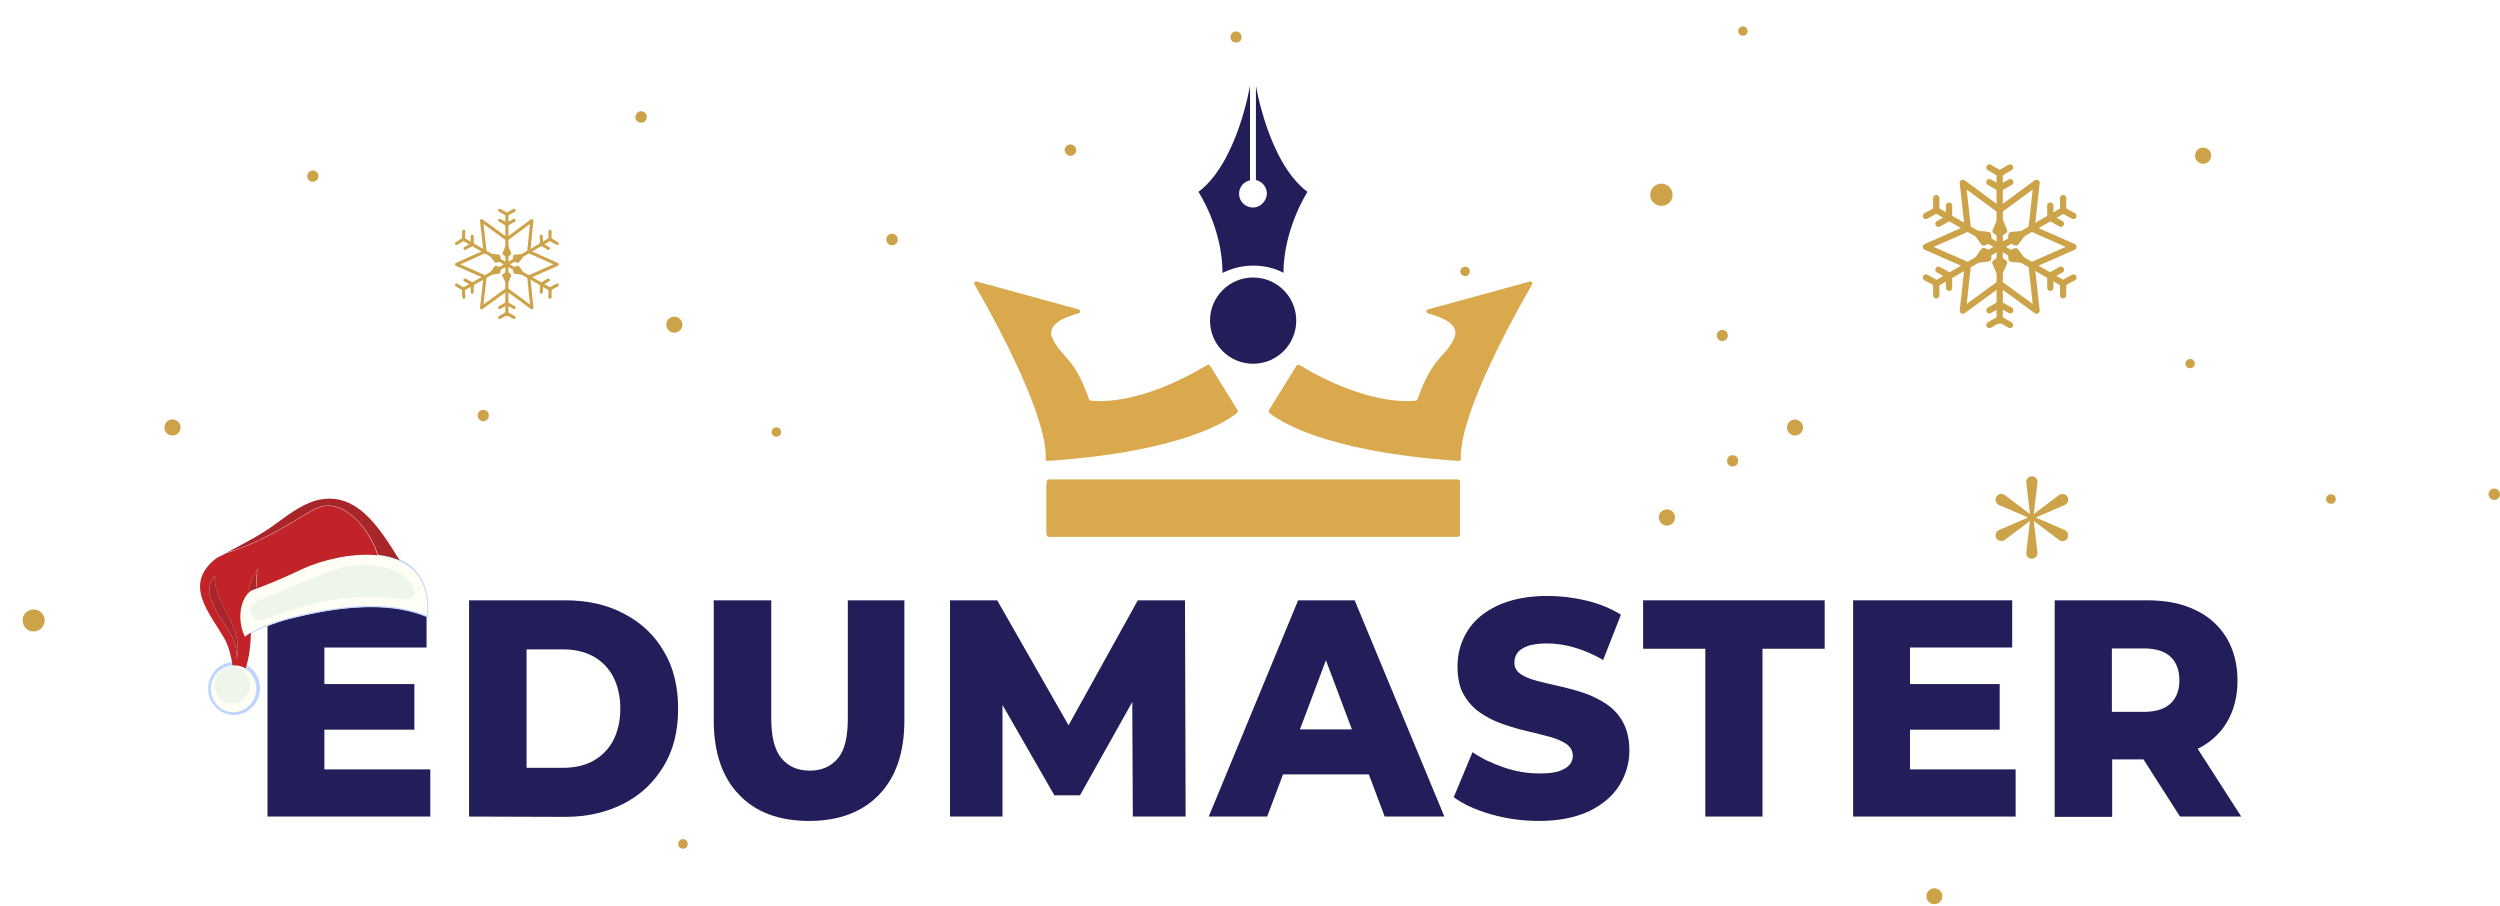
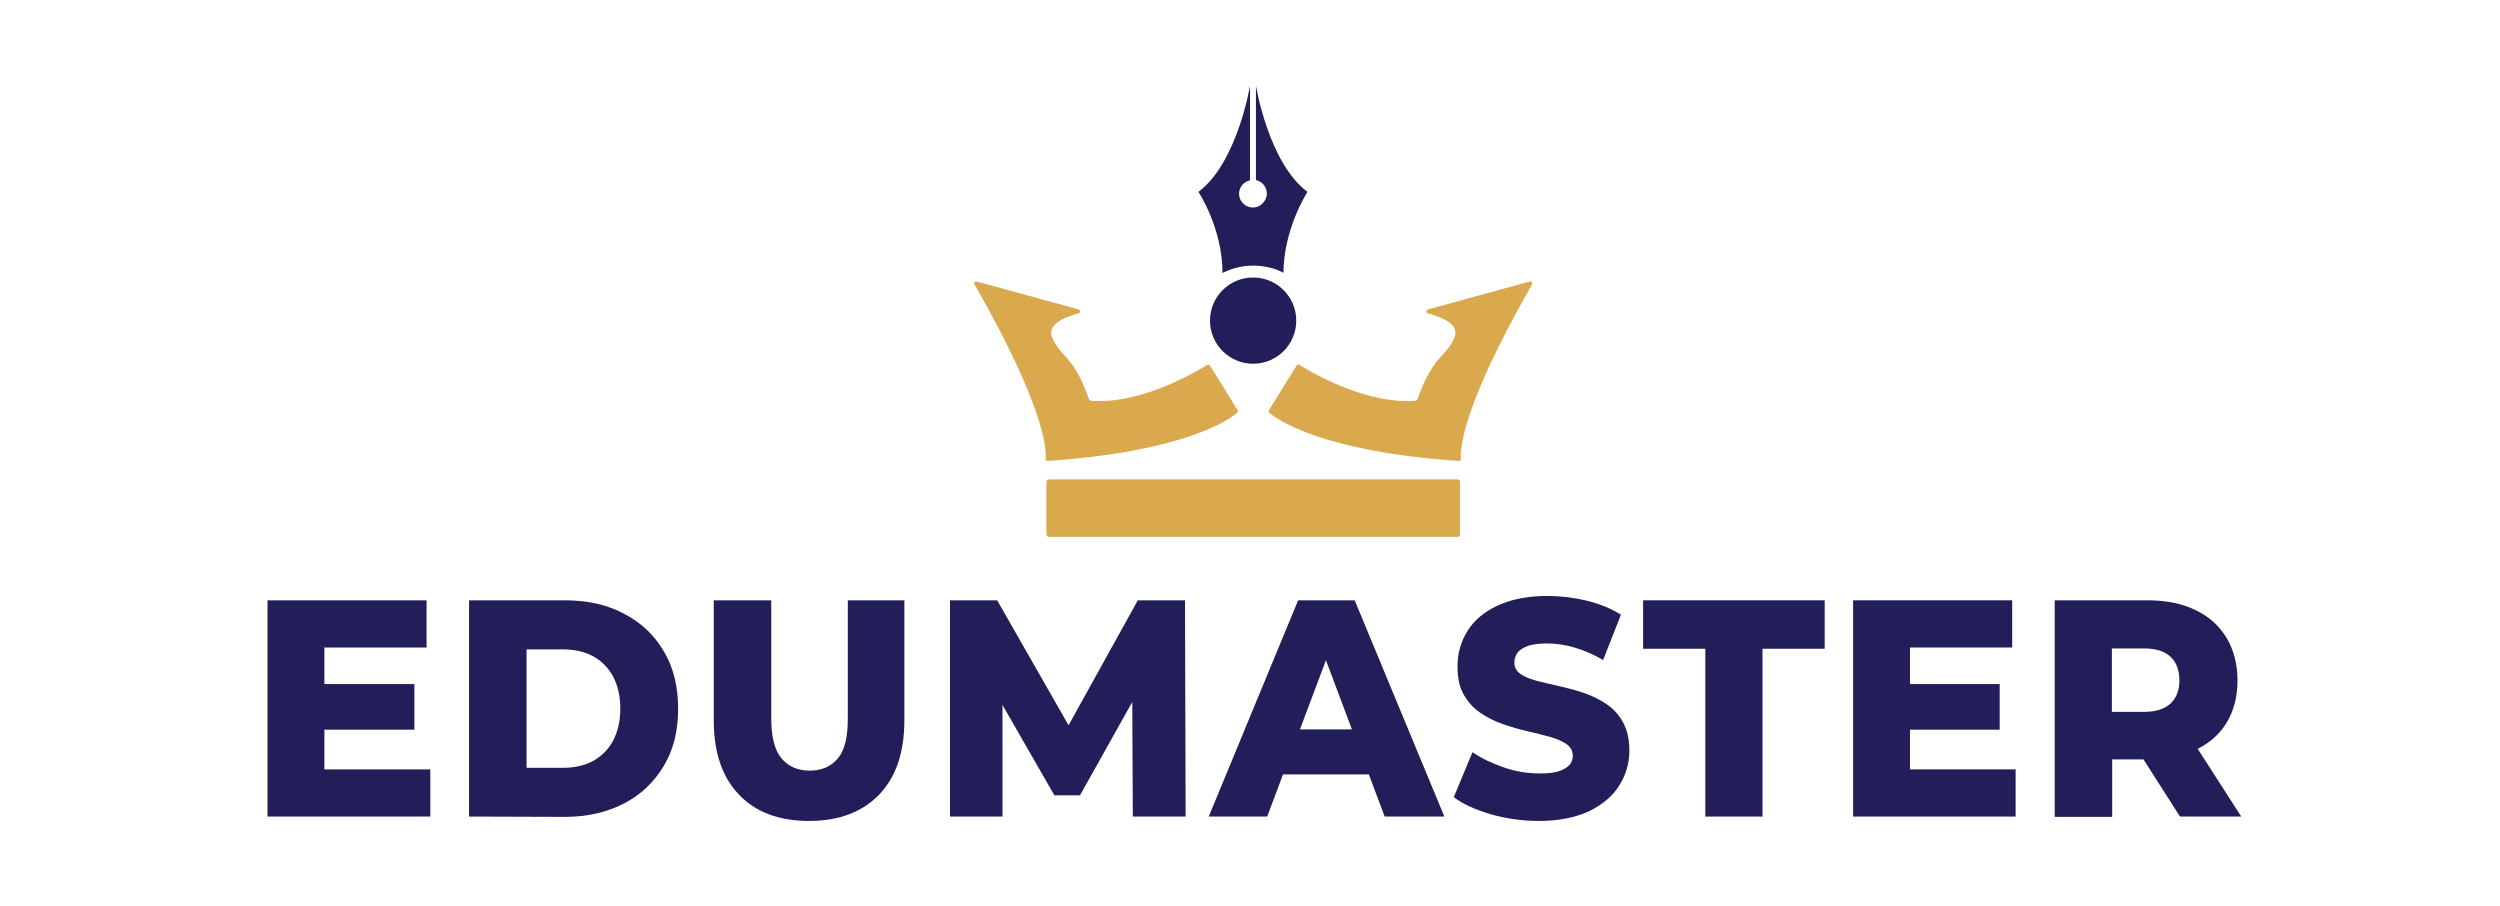
<svg xmlns="http://www.w3.org/2000/svg" version="1.1" id="Layer_1" x="0px" y="0px" viewBox="0 0 800 289.8" style="enable-background:new 0 0 800 289.8;" xml:space="preserve">
  <style type="text/css">
	.st0{fill:#221E59;}
	.st1{fill:#DAA84D;}
- 	.st2{fill:#FFFEF4;}
- 	.st3{fill:#BFD4FF;}
- 	.st4{fill:#EEF6EC;}
- 	.st5{fill:#A8262A;}
- 	.st6{fill:#C12328;}
- 	.st7{fill:none;stroke:#CDA349;stroke-width:2;stroke-linecap:round;stroke-linejoin:round;stroke-miterlimit:10;}
- 	.st8{fill:none;stroke:#CDA349;stroke-linecap:round;stroke-linejoin:round;stroke-miterlimit:10;}
- 	.st9{fill:#CDA349;}
</style>
  <g>
    <g>
      <path class="st0" d="M103.8,246.2h33.9v15.1H85.6v-69.2h50.9v15.1h-32.7V246.2z M102.5,218.9h30.1v14.6h-30.1    C102.5,233.5,102.5,218.9,102.5,218.9z" />
-       <path class="st0" d="M150.1,261.3v-69.2h30.7c7.2,0,13.5,1.4,18.9,4.3c5.4,2.8,9.7,6.8,12.7,12c3.1,5.1,4.6,11.3,4.6,18.4    s-1.5,13.2-4.6,18.3c-3.1,5.2-7.3,9.2-12.7,12s-11.7,4.3-18.9,4.3L150.1,261.3L150.1,261.3z M168.5,245.7h11.6    c3.7,0,6.9-0.7,9.7-2.2c2.7-1.5,4.9-3.7,6.4-6.5c1.5-2.9,2.3-6.3,2.3-10.2c0-4-0.8-7.4-2.3-10.3c-1.5-2.8-3.7-5-6.4-6.5    c-2.8-1.5-6-2.2-9.7-2.2h-11.6V245.7z" />
+       <path class="st0" d="M150.1,261.3v-69.2h30.7c7.2,0,13.5,1.4,18.9,4.3c5.4,2.8,9.7,6.8,12.7,12c3.1,5.1,4.6,11.3,4.6,18.4    s-1.5,13.2-4.6,18.3c-3.1,5.2-7.3,9.2-12.7,12c-5.4,2.8-11.7,4.3-18.9,4.3L150.1,261.3L150.1,261.3z M168.5,245.7h11.6    c3.7,0,6.9-0.7,9.7-2.2c2.7-1.5,4.9-3.7,6.4-6.5c1.5-2.9,2.3-6.3,2.3-10.2c0-4-0.8-7.4-2.3-10.3c-1.5-2.8-3.7-5-6.4-6.5    c-2.8-1.5-6-2.2-9.7-2.2h-11.6V245.7z" />
      <path class="st0" d="M258.9,262.7c-9.6,0-17.1-2.8-22.4-8.4c-5.4-5.6-8.1-13.5-8.1-23.8v-38.4h18.4v37.8c0,5.9,1.1,10.2,3.3,12.8    s5.2,3.9,9,3.9s6.8-1.3,9-3.9s3.2-6.8,3.2-12.8v-37.8h18.1v38.4c0,10.3-2.7,18.2-8.1,23.8C275.9,259.9,268.4,262.7,258.9,262.7z" />
      <path class="st0" d="M304,261.3v-69.2h15.1l26.9,47.1h-8l26.1-47.1h15.1l0.2,69.2h-16.9l-0.2-41.8h2.9l-19.6,35h-8.2l-20.1-35h3.5    v41.8H304z" />
-       <path class="st0" d="M386.8,261.3l28.6-69.2h18.1l28.7,69.2h-19.1l-22.4-59.6h7.2l-22.4,59.6H386.8L386.8,261.3z M402.5,247.8    l4.7-14.4h31.7l4.7,14.4H402.5z" />
-       <path class="st0" d="M492.5,262.7c-5.3,0-10.4-0.7-15.3-2.1s-8.9-3.2-12-5.5l6-14.4c2.9,2,6.3,3.6,10.1,4.9    c3.8,1.3,7.6,1.9,11.4,1.9c2.5,0,4.6-0.2,6.1-0.7s2.7-1.2,3.4-2c0.7-0.8,1.1-1.8,1.1-2.9c0-1.6-0.7-2.8-2-3.8    c-1.4-0.9-3.1-1.7-5.3-2.3c-2.2-0.6-4.6-1.2-7.2-1.8s-5.3-1.4-7.9-2.3s-5-2.1-7.2-3.6s-3.9-3.4-5.3-5.8s-2-5.5-2-9.1    c0-4.2,1.1-7.9,3.2-11.3c2.1-3.4,5.3-6.1,9.6-8.1c4.3-2,9.6-3.1,15.9-3.1c4.3,0,8.4,0.5,12.6,1.5c4.1,1,7.8,2.5,11,4.5l-5.7,14.5    c-3.1-1.8-6.1-3.1-9.2-4c-3-0.9-6-1.3-8.8-1.3c-2.5,0-4.6,0.3-6.1,0.8c-1.5,0.6-2.7,1.3-3.3,2.2c-0.7,0.9-1,2-1,3.2    c0,1.5,0.7,2.7,2,3.6s3.1,1.6,5.3,2.2c2.2,0.6,4.6,1.1,7.2,1.7s5.3,1.3,7.9,2.2s5,2.1,7.2,3.6s3.9,3.4,5.2,5.8s2,5.4,2,9    c0,4-1.1,7.7-3.2,11.1c-2.1,3.4-5.3,6.1-9.5,8.2C504.2,261.6,498.9,262.7,492.5,262.7z" />
+       <path class="st0" d="M386.8,261.3l28.6-69.2h18.1l28.7,69.2h-19.1l-22.4-59.6h7.2l-22.4,59.6L386.8,261.3L386.8,261.3z     M402.5,247.8l4.7-14.4h31.7l4.7,14.4H402.5z" />
+       <path class="st0" d="M492.5,262.7c-5.3,0-10.4-0.7-15.3-2.1c-4.9-1.4-8.9-3.2-12-5.5l6-14.4c2.9,2,6.3,3.6,10.1,4.9    c3.8,1.3,7.6,1.9,11.4,1.9c2.5,0,4.6-0.2,6.1-0.7s2.7-1.2,3.4-2c0.7-0.8,1.1-1.8,1.1-2.9c0-1.6-0.7-2.8-2-3.8    c-1.4-0.9-3.1-1.7-5.3-2.3c-2.2-0.6-4.6-1.2-7.2-1.8s-5.3-1.4-7.9-2.3s-5-2.1-7.2-3.6s-3.9-3.4-5.3-5.8s-2-5.5-2-9.1    c0-4.2,1.1-7.9,3.2-11.3c2.1-3.4,5.3-6.1,9.6-8.1c4.3-2,9.6-3.1,15.9-3.1c4.3,0,8.4,0.5,12.6,1.5c4.1,1,7.8,2.5,11,4.5l-5.7,14.5    c-3.1-1.8-6.1-3.1-9.2-4c-3-0.9-6-1.3-8.8-1.3c-2.5,0-4.6,0.3-6.1,0.8c-1.5,0.6-2.7,1.3-3.3,2.2c-0.7,0.9-1,2-1,3.2    c0,1.5,0.7,2.7,2,3.6s3.1,1.6,5.3,2.2c2.2,0.6,4.6,1.1,7.2,1.7s5.3,1.3,7.9,2.2s5,2.1,7.2,3.6s3.9,3.4,5.2,5.8s2,5.4,2,9    c0,4-1.1,7.7-3.2,11.1c-2.1,3.4-5.3,6.1-9.5,8.2C504.2,261.6,498.9,262.7,492.5,262.7z" />
      <path class="st0" d="M545.7,261.3v-53.7h-19.9v-15.5h58.1v15.5H564v53.7H545.7z" />
-       <path class="st0" d="M611.1,246.2H645v15.1h-52v-69.2h50.9v15.1h-32.7v39H611.1L611.1,246.2z M609.8,218.9h30.1v14.6h-30.1V218.9z    " />
+       <path class="st0" d="M611.1,246.2H645v15.1h-52v-69.2h50.9v15.1h-32.7v39L611.1,246.2L611.1,246.2z M609.8,218.9h30.1v14.6h-30.1    V218.9z" />
      <path class="st0" d="M657.5,261.3v-69.2h29.7c5.9,0,11,1,15.3,3.1c4.3,2,7.6,5,10,8.9c2.3,3.9,3.5,8.4,3.5,13.7    c0,5.2-1.2,9.7-3.5,13.5s-5.7,6.7-10,8.7s-9.4,3-15.3,3h-19.5l8.2-8.2v26.6h-18.4V261.3z M675.8,236.8l-8.2-9H686    c3.8,0,6.7-0.9,8.6-2.7s2.8-4.3,2.8-7.4c0-3.2-0.9-5.7-2.8-7.5c-1.9-1.8-4.7-2.7-8.6-2.7h-18.4l8.2-9V236.8z M697.6,261.3    l-16.1-25.2H701l16.2,25.2H697.6z" />
    </g>
  </g>
  <g>
    <path class="st1" d="M466.5,170.8h-131c-0.4,0-0.6-0.3-0.6-0.6v-15c0-0.4,0.3-0.6,0.6-0.6h131c0.4,0,0.6,0.3,0.6,0.6v15   C467.2,170.5,466.9,170.8,466.5,170.8z" />
    <g>
      <circle class="st0" cx="401" cy="102.6" r="13.8" />
      <g>
        <g>
          <path class="st0" d="M410.7,87.3L410.7,87.3c0.1-14.3,7.7-25.9,7.7-25.9c-12.5-9.3-16.5-34-16.5-34l0,0v30.2      c2.2,0.5,3.9,2.7,3.4,5.1c-0.3,1.7-1.7,3.2-3.4,3.6c-2.9,0.6-5.4-1.6-5.4-4.3c0-2.1,1.5-3.9,3.5-4.3V27.4l0,0      c0,0-4,24.6-16.5,34c0,0,7.7,11.6,7.7,25.9h0.1c2.8-1.4,6.1-2.3,9.7-2.3S407.9,85.8,410.7,87.3z" />
        </g>
      </g>
    </g>
    <g>
      <g>
        <g>
          <path class="st1" d="M489.5,90.1L457,99c-0.7,0.2-0.7,1.1,0,1.3c3.9,1,10.5,3.4,8.3,8c-3,6.4-6.8,5.5-11.7,19.5      c-0.1,0.2-0.3,0.4-0.5,0.4c-2.4,0.3-16,1.4-37.3-11.4c-0.3-0.2-0.7-0.1-0.9,0.2l-8.8,14.2c-0.2,0.3-0.1,0.6,0.1,0.9      c2.5,2.1,16.7,12.4,60.6,15.4c0.4,0,0.8-0.3,0.7-0.7c-0.3-3.2,0.4-16.7,22.7-55.7C490.6,90.5,490.1,89.9,489.5,90.1z" />
        </g>
        <path class="st1" d="M312.6,90.1l32.5,8.9c0.7,0.2,0.7,1.1,0,1.3c-3.9,1-10.5,3.4-8.3,8c3,6.4,6.8,5.5,11.7,19.5     c0.1,0.2,0.3,0.4,0.5,0.4c2.4,0.3,16,1.4,37.3-11.4c0.3-0.2,0.7-0.1,0.9,0.2l8.8,14.2c0.2,0.3,0.1,0.6-0.1,0.9     c-2.5,2.1-16.7,12.4-60.6,15.4c-0.4,0-0.8-0.3-0.7-0.7c0.3-3.2-0.4-16.7-22.7-55.7C311.5,90.5,312,89.9,312.6,90.1z" />
      </g>
    </g>
  </g>
  <path class="st1" d="M334.9,171v-16.8c0-0.4,0.3-0.8,0.8-0.8h130.7c0.4,0,0.8,0.3,0.8,0.8V171c0,0.4-0.3,0.8-0.8,0.8H335.7  C335.2,171.8,334.9,171.4,334.9,171z" />
-   <g>
-     <g>
-       <path class="st2" d="M80.5,188.9c0.1,0,0.1,0,0.2-0.1c4.2-1.5,11.9-4.7,16-6.8c7.9-3.7,22-6.7,31.2-2.6c5.8,2.6,9.6,7.9,8.9,17.6    c-12.5-5.3-29.1-3.1-42.5,0.3c-3.8,0.8-10.2,2.9-14.1,5.2c-0.7,0.4-1.4,0.8-1.9,1.3C75.9,199.3,76.3,191.7,80.5,188.9z" />
-     </g>
-     <g>
-       <path class="st2" d="M74.9,228.4c-0.2,0-0.4,0-0.6,0c-4.3-0.3-7.5-4.2-7.2-8.6c0.3-3.9,3.4-7.1,7.2-7.4c0.2,0,0.4,0,0.7,0    c0.2,0,0.3,0,0.5,0c1.2,0.1,2.3,0.4,3.3,1.1c2.6,1.6,4.1,4.4,3.9,7.5C82.3,225.2,78.9,228.4,74.9,228.4z" />
-       <path class="st3" d="M74.9,212.9c0.1,0,0.3,0,0.4,0c1.1,0.1,2.2,0.4,3.1,1c2.3,1.4,3.8,4.1,3.6,7c-0.3,3.9-3.5,7-7.3,7    c-0.2,0-0.4,0-0.5,0c-4-0.3-7-3.9-6.7-8c0.3-3.8,3.2-6.6,6.7-6.9C74.5,212.9,74.7,212.9,74.9,212.9 M74.9,211.9    c-0.2,0-0.5,0-0.7,0c-4.1,0.3-7.3,3.7-7.6,7.8c-0.3,4.7,3.1,8.7,7.7,9.1c0.2,0,0.4,0,0.6,0c4.3,0,7.9-3.5,8.3-7.9    c0.2-3.3-1.3-6.3-4.1-8c-1.1-0.7-2.3-1-3.5-1.1C75.3,211.9,75.1,211.9,74.9,211.9L74.9,211.9z" />
-     </g>
-     <g>
-       <path class="st2" d="M78.1,203.9c-2.5-4.7-2.1-12.4,2.2-15.2l0,0l0.2-0.1c4.2-1.5,11.9-4.7,16-6.8c4.8-2.2,12.8-4.6,20.7-4.6    c4.2,0,7.8,0.7,10.7,2c6.7,3,9.7,9,9.1,17.9l0,0.3l-0.3-0.1c-4.9-2.1-10.9-3.1-17.8-3.1c-7.2,0-15.5,1.2-24.5,3.4    c-4,0.9-10.3,3-14,5.2c-0.7,0.4-1.3,0.8-1.8,1.3l-0.2,0.2L78.1,203.9z" />
-       <path class="st3" d="M117.2,177.5c3.8,0,7.5,0.6,10.6,2c5.8,2.6,9.6,7.9,8.9,17.6c-5.4-2.3-11.5-3.2-17.9-3.2    c-8.4,0-17,1.5-24.6,3.4c-3.8,0.8-10.2,2.9-14.1,5.2c-0.7,0.4-1.4,0.8-1.9,1.3c-2.4-4.5-2.1-12.1,2.1-14.9c0.1,0,0.1,0,0.2-0.1    c4.2-1.5,11.9-4.7,16-6.8C101.9,179.6,109.8,177.5,117.2,177.5 M117.2,177L117.2,177c-8,0-16,2.4-20.8,4.6    c-4.1,2.1-11.7,5.3-16,6.8l-0.1,0l-0.1,0l-0.1,0l-0.1,0c-4.4,2.9-4.9,10.7-2.3,15.5l0.3,0.5l0.5-0.4c0.5-0.4,1.1-0.8,1.8-1.2    c3.7-2.2,10-4.3,13.9-5.1c9.1-2.3,17.3-3.4,24.5-3.4c6.8,0,12.8,1.1,17.7,3.1l0.6,0.3l0-0.7c0.6-9-2.5-15.1-9.2-18.1    C125,177.6,121.4,177,117.2,177L117.2,177z" />
-     </g>
-     <g>
-       <path class="st4" d="M81,193.4c2.4-2.1,7.4-3.2,10.4-4.8c5.3-2.4,10.7-4.4,16.1-6.4c9-3.3,24.2-0.9,25.2,7.7    c-0.7,3-7.1,1.3-10.9,1.2c-5.7-0.3-11.8,0.3-17.6,1.2c-6,1-14.2,4-19.9,6C81.9,199,78.3,196,81,193.4z" />
-     </g>
-     <path class="st4" d="M73.9,213.4c0.3,0,0.6,0,0.9,0c0.9,0.1,1.7,0.3,2.4,0.8c1.8,1.1,3,3.2,2.8,5.5c-0.2,3.2-3,5.7-6.1,5.4   c-3.1-0.2-5.5-3.1-5.3-6.3C68.8,215.9,71.1,213.6,73.9,213.4z" />
-     <path class="st5" d="M82.2,188.3c-0.6,0.2-1.1,0.4-1.6,0.6c-0.1,0-0.1,0-0.2,0.1c-0.5,0.3-0.9,0.7-1.3,1.2c0.7-2.9,1.7-6.2,3.4-8.1   C81.9,184,81.9,186.1,82.2,188.3z" />
-     <path class="st5" d="M104.9,161.8c-1.9,0-3.8,0.7-5.4,1.7c-6.4,3.9-13.7,8.3-20.8,11.2c-2.1,0.9-4.2,1.6-6.3,2.2   c5.1-2.6,11.9-6.3,15.6-9.1c3.8-2.8,8.2-6.1,12.6-7.5c13.3-3.9,20.8,8.6,27.3,19c-2.1-0.9-4.5-1.5-7-1.8   C118.9,170.8,112.1,161.6,104.9,161.8z" />
-     <path class="st6" d="M69.4,178.5c0.9-0.4,1.9-0.9,3-1.5c2.2-0.6,4.2-1.4,6.3-2.2c7.1-2.9,14.4-7.3,20.8-11.2c1.6-1,3.5-1.7,5.4-1.7   c7.2-0.2,14,9,15.9,15.8c-8.3-0.9-18,1.6-24.1,4.4c-3.6,1.8-10.1,4.6-14.4,6.2c-0.3-2.2-0.3-4.3,0.3-6.3c-1.7,1.9-2.8,5.2-3.4,8.1   c-2.9,3.3-2.9,9.7-0.8,13.7c0.5-0.4,1.1-0.9,1.9-1.3c-0.1,3.6-0.4,7.4-1.7,11.4c-0.9-0.6-2-0.9-3.1-1c-0.4,0-0.7,0-1.1,0   c-0.4-2.9-1.3-6.3-2.5-8.4C67.2,196.2,58.2,187,69.4,178.5z M75.3,206.6c0.4,1.4,0.5,2.9,0.4,4.4c0.4-2.1,0.5-3,0.3-5.1   c-0.7-7.6-7.6-14.2-7.3-21.7C62.8,191.4,73.8,199.6,75.3,206.6z" />
-     <g>
-       <path class="st5" d="M68.7,184.2c-0.3,7.4,6.6,14,7.3,21.7c0.2,2.1,0.1,3-0.3,5.1c0.1-1.5,0-3-0.4-4.4    C73.8,199.6,62.8,191.4,68.7,184.2z" />
-     </g>
-   </g>
-   <g>
-     <g>
-       <polygon class="st7" points="639.9,74.8 641.3,73.8 640,70.7 638.6,73.9   " />
-       <polygon class="st7" points="636.3,76.9 636.2,75.2 632.8,74.8 634.8,77.6   " />
-       <polygon class="st7" points="643.5,76.9 645.1,77.6 647.1,74.9 643.7,75.2   " />
-       <polygon class="st7" points="639.9,83.1 638.5,84.1 639.9,87.2 641.3,84.1   " />
-       <polygon class="st7" points="643.5,81 643.7,82.8 647,83.1 645,80.4   " />
-       <polygon class="st7" points="636.3,81 634.8,80.3 632.8,83.1 636.2,82.7   " />
-     </g>
-     <polygon class="st7" points="639.9,67.2 651.7,58.5 650.1,73.1 663.5,79 650.1,84.9 651.7,99.4 639.9,90.8 628.1,99.4 629.7,84.9    616.3,79 629.7,73.1 628.1,58.5  " />
-     <g>
-       <line class="st7" x1="639.9" y1="79" x2="639.9" y2="102.6" />
-       <line class="st7" x1="660.4" y1="90.8" x2="639.9" y2="79" />
-       <line class="st7" x1="639.9" y1="79" x2="639.9" y2="55.4" />
-       <line class="st7" x1="660.4" y1="67.2" x2="639.9" y2="79" />
-       <line class="st7" x1="639.9" y1="79" x2="619.5" y2="90.8" />
-       <line class="st7" x1="619.5" y1="67.2" x2="639.9" y2="79" />
-     </g>
-     <polyline class="st7" points="636.6,53.6 639.9,55.5 643.2,53.6  " />
-     <polyline class="st7" points="636.6,58.3 639.9,60.2 643.3,58.3  " />
-     <polyline class="st7" points="660.2,63.4 660.2,67.3 663.5,69.1  " />
-     <polyline class="st7" points="656.1,65.8 656.1,69.7 659.5,71.6  " />
-     <polyline class="st7" points="619.6,63.4 619.6,67.3 616.3,69.1  " />
-     <polyline class="st7" points="623.7,65.8 623.7,69.7 620.3,71.6  " />
-     <polyline class="st7" points="660.2,94.5 660.2,90.6 663.5,88.8  " />
-     <polyline class="st7" points="656.1,92.1 656.1,88.2 659.5,86.3  " />
-     <polyline class="st7" points="619.6,94.5 619.6,90.6 616.3,88.8  " />
-     <polyline class="st7" points="623.7,92.1 623.7,88.2 620.3,86.3  " />
-     <polyline class="st7" points="643.2,104 639.9,102.1 636.6,104  " />
-     <polyline class="st7" points="643.3,99.3 639.9,97.4 636.6,99.3  " />
-   </g>
-   <g>
-     <g>
-       <polygon class="st8" points="162.2,81.8 163.1,81.1 162.2,78.9 161.3,81.1   " />
-       <polygon class="st8" points="159.8,83.2 159.6,82 157.3,81.7 158.7,83.6   " />
-       <polygon class="st8" points="164.6,83.2 165.7,83.6 167.1,81.8 164.7,82   " />
-       <polygon class="st8" points="162.2,87.4 161.2,88.1 162.2,90.2 163.1,88.1   " />
-       <polygon class="st8" points="164.6,86 164.8,87.1 167,87.4 165.7,85.5   " />
-       <polygon class="st8" points="159.8,86 158.7,85.5 157.3,87.4 159.6,87.1   " />
-     </g>
-     <polygon class="st8" points="162.2,76.5 170.2,70.6 169.2,80.5 178.3,84.6 169.2,88.6 170.2,98.5 162.2,92.6 154.1,98.5    155.2,88.6 146.1,84.6 155.2,80.5 154.1,70.6  " />
-     <g>
-       <line class="st8" x1="162.2" y1="84.6" x2="162.2" y2="100.7" />
-       <line class="st8" x1="176.1" y1="92.6" x2="162.2" y2="84.6" />
-       <line class="st8" x1="162.2" y1="84.6" x2="162.2" y2="68.5" />
-       <line class="st8" x1="176.1" y1="76.5" x2="162.2" y2="84.6" />
-       <line class="st8" x1="162.2" y1="84.6" x2="148.2" y2="92.6" />
-       <line class="st8" x1="148.2" y1="76.5" x2="162.2" y2="84.6" />
-     </g>
-     <polyline class="st8" points="159.9,67.3 162.2,68.6 164.5,67.3  " />
-     <polyline class="st8" points="159.9,70.5 162.2,71.8 164.5,70.5  " />
-     <polyline class="st8" points="176,74 176,76.6 178.3,77.9  " />
-     <polyline class="st8" points="173.2,75.6 173.3,78.2 175.5,79.5  " />
-     <polyline class="st8" points="148.4,74 148.3,76.6 146.1,77.9  " />
-     <polyline class="st8" points="151.1,75.6 151.1,78.2 148.8,79.5  " />
-     <polyline class="st8" points="176,95.1 176,92.5 178.3,91.2  " />
-     <polyline class="st8" points="173.2,93.5 173.3,90.9 175.5,89.6  " />
-     <polyline class="st8" points="148.4,95.1 148.3,92.5 146.1,91.2  " />
-     <polyline class="st8" points="151.1,93.5 151.1,90.9 148.8,89.6  " />
-     <polyline class="st8" points="164.5,101.6 162.2,100.3 159.9,101.6  " />
-     <polyline class="st8" points="164.5,98.4 162.2,97.1 159.9,98.4  " />
-   </g>
-   <path class="st9" d="M660.7,169.6l-9.3-4l9.3-4c1-0.4,1.4-1.6,0.9-2.6c-0.5-0.9-1.8-1.2-2.7-0.6l-8.1,6.1l1.2-10.1  c0.1-1.1-0.7-2-1.8-2c-1.1,0-1.9,1-1.8,2l1.2,10.1l-8.1-6.1c-0.9-0.7-2.1-0.4-2.7,0.6c-0.5,0.9-0.1,2.2,0.9,2.6l9.3,4l-9.3,4  c-1,0.4-1.4,1.6-0.9,2.6c0.5,0.9,1.8,1.2,2.7,0.6l8.1-6.1l-1.2,10.1c-0.1,1.1,0.7,2,1.8,2c1.1,0,1.9-1,1.8-2l-1.2-10.1l8.1,6.1  c0.9,0.7,2.1,0.4,2.7-0.6C662.1,171.2,661.7,170,660.7,169.6z" />
-   <path class="st9" d="M620.8,288.6c-1,1-2.6,1-3.6,0c-1-1-1-2.6,0-3.6c1-1,2.6-1,3.6,0C621.8,286,621.8,287.6,620.8,288.6z" />
-   <path class="st9" d="M744.7,160.7c-0.5-0.6-0.5-1.6,0.2-2.2c0.6-0.5,1.6-0.5,2.2,0.2c0.5,0.6,0.5,1.6-0.2,2.2  C746.2,161.4,745.2,161.3,744.7,160.7z" />
-   <path class="st9" d="M344.4,48c0,1-0.8,1.8-1.8,1.9c-1,0-1.8-0.8-1.9-1.8s0.8-1.8,1.8-1.9C343.5,46.2,344.3,47,344.4,48z" />
-   <path class="st9" d="M153.4,134.3c-0.7-0.7-0.7-1.8-0.1-2.6c0.7-0.7,1.8-0.7,2.6-0.1c0.7,0.7,0.7,1.8,0.1,2.6  C155.3,134.9,154.1,135,153.4,134.3z" />
-   <path class="st9" d="M530.8,165.6c0-1.4,1.1-2.6,2.6-2.6c1.4,0,2.6,1.1,2.6,2.6c0,1.4-1.1,2.6-2.6,2.6  C532,168.2,530.8,167,530.8,165.6z" />
-   <path class="st9" d="M247.2,137.4c0.5-0.7,1.4-0.8,2.1-0.4c0.7,0.5,0.8,1.4,0.4,2.1c-0.5,0.7-1.4,0.8-2.1,0.4  C246.9,139.1,246.7,138.1,247.2,137.4z" />
-   <path class="st9" d="M556.5,9.1c0.5-0.7,1.4-0.8,2.1-0.4s0.8,1.4,0.4,2.1c-0.5,0.7-1.4,0.8-2.1,0.4C556.2,10.8,556,9.8,556.5,9.1z" />
-   <path class="st9" d="M217.4,101.9c1.1,0.9,1.3,2.5,0.4,3.6c-0.9,1.1-2.5,1.3-3.6,0.4c-1.1-0.9-1.3-2.5-0.4-3.6  C214.7,101.2,216.3,101,217.4,101.9z" />
-   <path class="st9" d="M397.3,12.1c-0.1,1-1,1.7-2,1.5c-1-0.1-1.7-1-1.5-2c0.1-1,1-1.7,2-1.5C396.7,10.2,397.4,11.1,397.3,12.1z" />
-   <ellipse transform="matrix(0.2777 -0.9607 0.9607 0.2777 18.1262 136.869)" class="st9" cx="100.1" cy="56.4" rx="1.8" ry="1.8" />
-   <path class="st9" d="M552.2,108.8c-0.8,0.6-1.9,0.4-2.5-0.4c-0.6-0.8-0.4-1.9,0.4-2.5c0.8-0.6,1.9-0.4,2.5,0.4  C553.1,107.1,553,108.2,552.2,108.8z" />
-   <path class="st9" d="M699.6,115.5c0.5-0.7,1.4-0.8,2.1-0.4c0.7,0.5,0.8,1.4,0.4,2.1c-0.5,0.7-1.4,0.8-2.1,0.4  S699.1,116.2,699.6,115.5z" />
-   <path class="st9" d="M467.6,86c0.5-0.7,1.4-0.8,2.1-0.4s0.8,1.4,0.4,2.1c-0.5,0.7-1.4,0.8-2.1,0.4C467.2,87.6,467.1,86.7,467.6,86z" />
-   <path class="st9" d="M703.5,51.9c-1.2-0.8-1.4-2.4-0.6-3.6c0.8-1.2,2.4-1.4,3.6-0.6c1.2,0.8,1.4,2.4,0.6,3.6  C706.3,52.5,704.7,52.8,703.5,51.9z" />
-   <path class="st9" d="M53.7,138.9c-1.2-0.8-1.4-2.4-0.6-3.6c0.8-1.2,2.4-1.4,3.6-0.6c1.2,0.8,1.4,2.4,0.6,3.6  C56.5,139.4,54.9,139.7,53.7,138.9z" />
-   <path class="st9" d="M553.2,148.8c-0.7-0.7-0.7-1.8-0.1-2.6c0.7-0.7,1.8-0.7,2.6-0.1c0.7,0.7,0.7,1.8,0.1,2.6  C555.1,149.4,553.9,149.5,553.2,148.8z" />
-   <path class="st9" d="M528.8,64.5c-1.2-1.6-0.9-3.8,0.7-5c1.6-1.2,3.8-0.9,5,0.7c1.2,1.6,0.9,3.8-0.7,5  C532.2,66.3,529.9,66,528.8,64.5z" />
-   <path class="st9" d="M576,134.8c1.1,0.9,1.3,2.5,0.4,3.6c-0.9,1.1-2.5,1.3-3.6,0.4c-1.1-0.9-1.3-2.5-0.4-3.6  C573.3,134.1,574.9,133.9,576,134.8z" />
-   <path class="st9" d="M285.5,74.8c1,0,1.8,0.9,1.8,1.9c0,1-0.9,1.8-1.9,1.8c-1,0-1.8-0.9-1.8-1.9C283.7,75.5,284.5,74.7,285.5,74.8z" />
-   <path class="st9" d="M206.5,36.2c0.7,0.7,0.6,1.9-0.1,2.6c-0.7,0.7-1.9,0.6-2.6-0.1c-0.7-0.7-0.6-1.9,0.1-2.6  C204.6,35.4,205.8,35.4,206.5,36.2z" />
-   <path class="st9" d="M799.5,156.9c0.7,0.7,0.6,1.9-0.1,2.6c-0.7,0.7-1.9,0.6-2.6-0.1c-0.7-0.7-0.6-1.9,0.1-2.6  C797.7,156.1,798.8,156.2,799.5,156.9z" />
-   <path class="st9" d="M217.8,271.4c-0.7-0.4-1-1.3-0.6-2.1c0.4-0.7,1.3-1,2.1-0.6c0.7,0.4,1,1.3,0.6,2.1  C219.4,271.6,218.5,271.8,217.8,271.4z" />
-   <path class="st9" d="M13.2,201.1c-1.4,1.3-3.7,1.3-5-0.1c-1.3-1.4-1.3-3.7,0.1-5c1.4-1.3,3.7-1.3,5,0.1  C14.7,197.5,14.6,199.7,13.2,201.1z" />
</svg>
